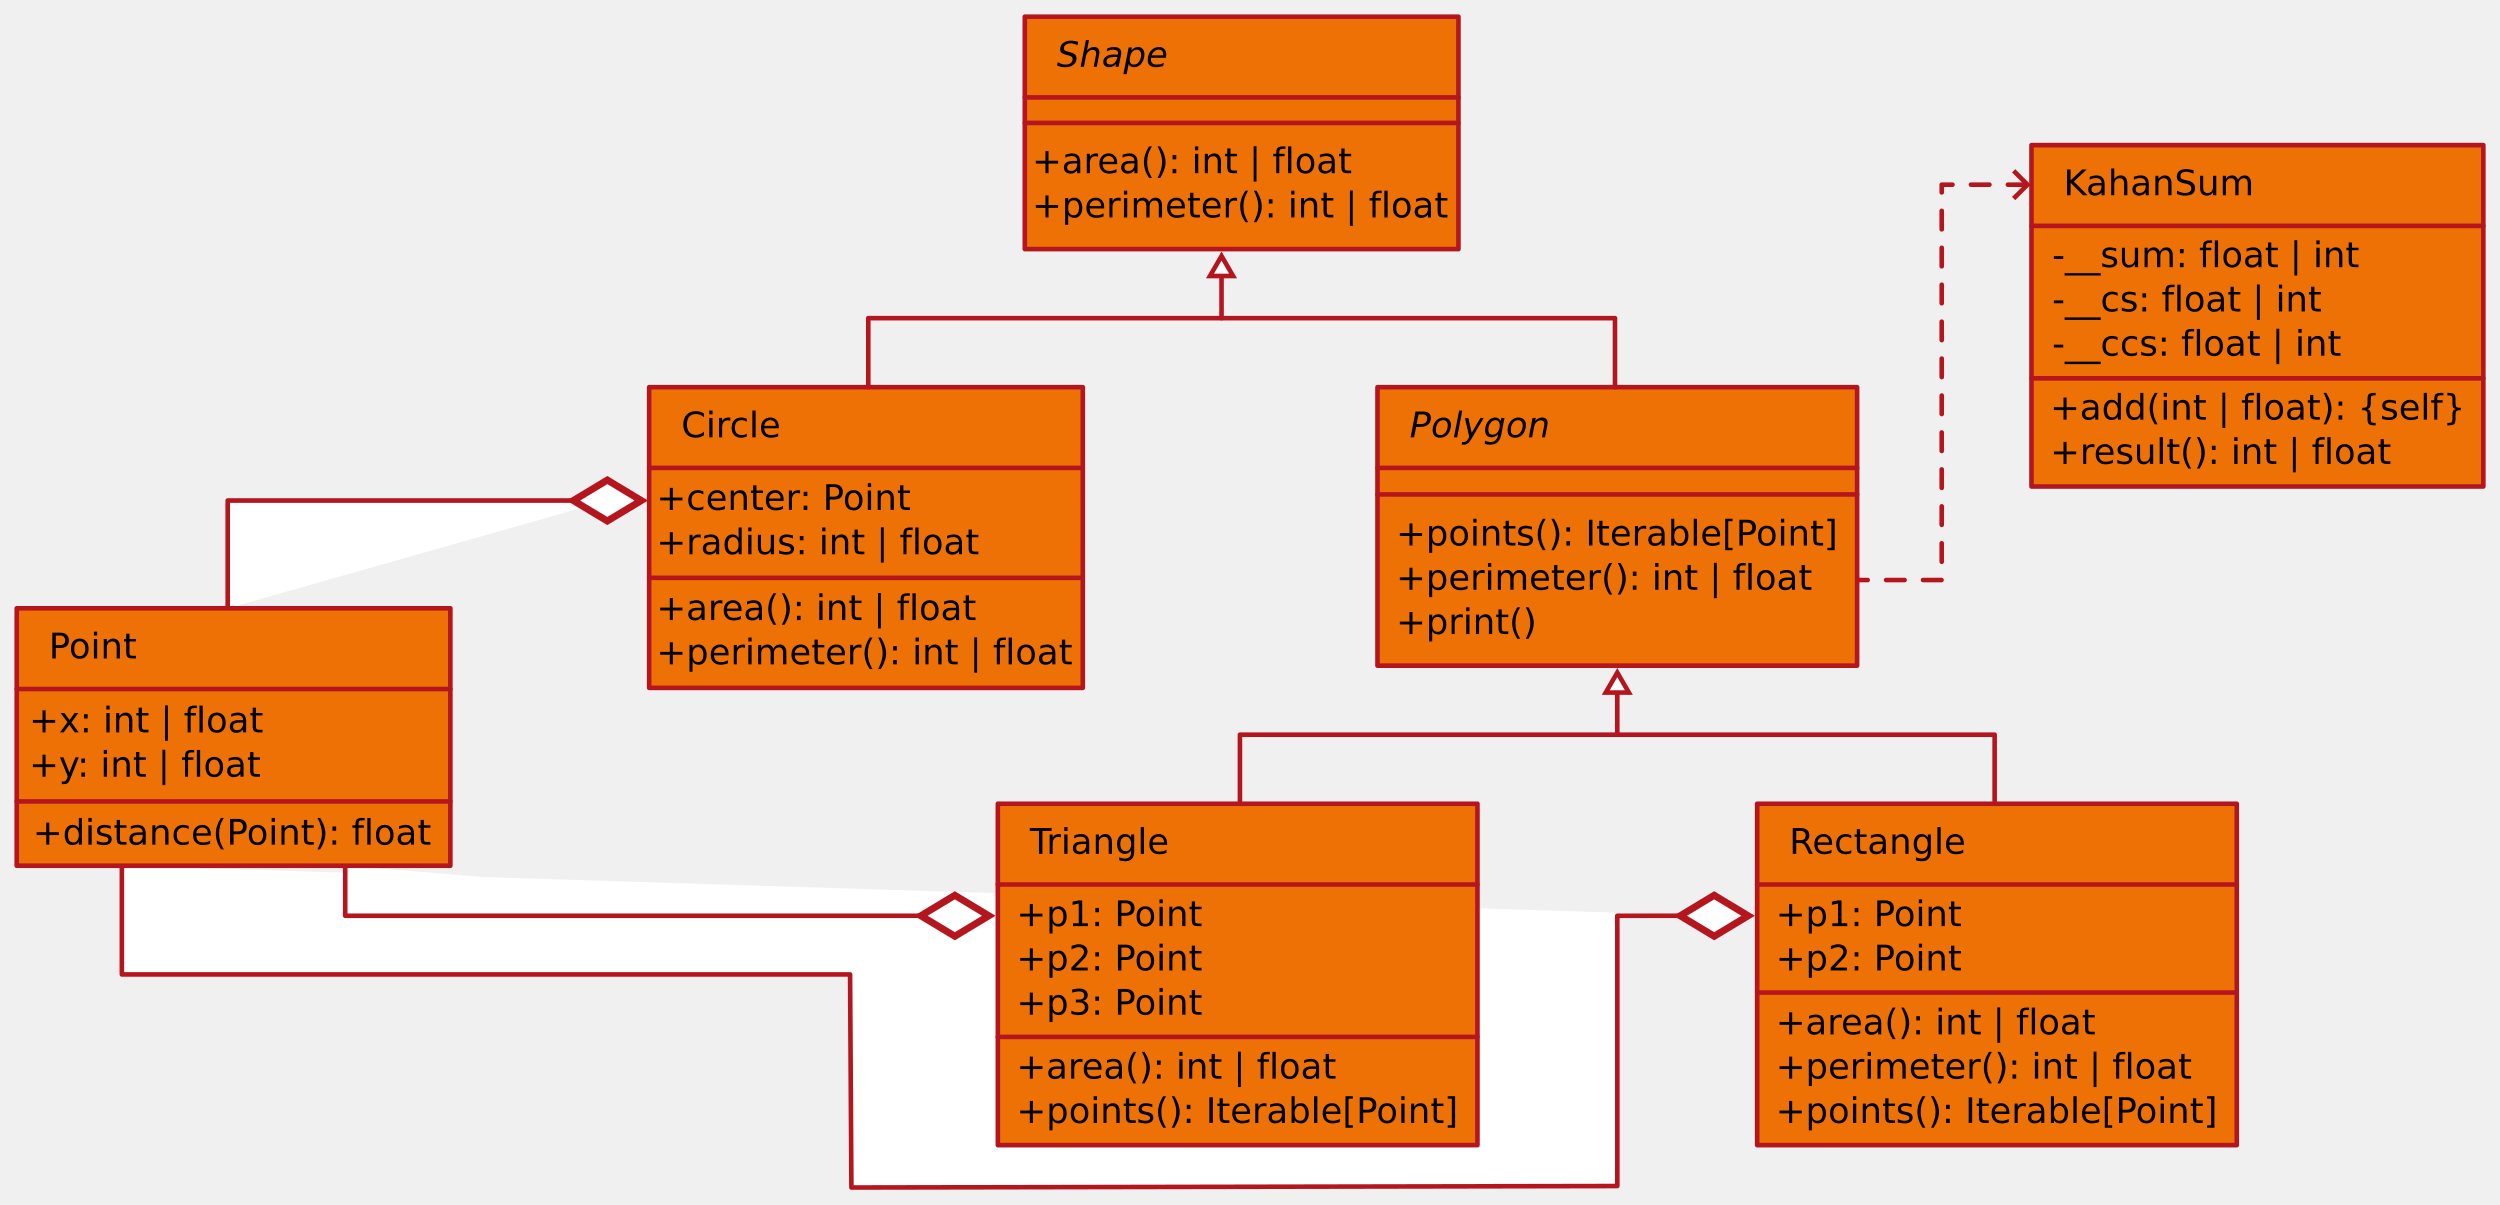
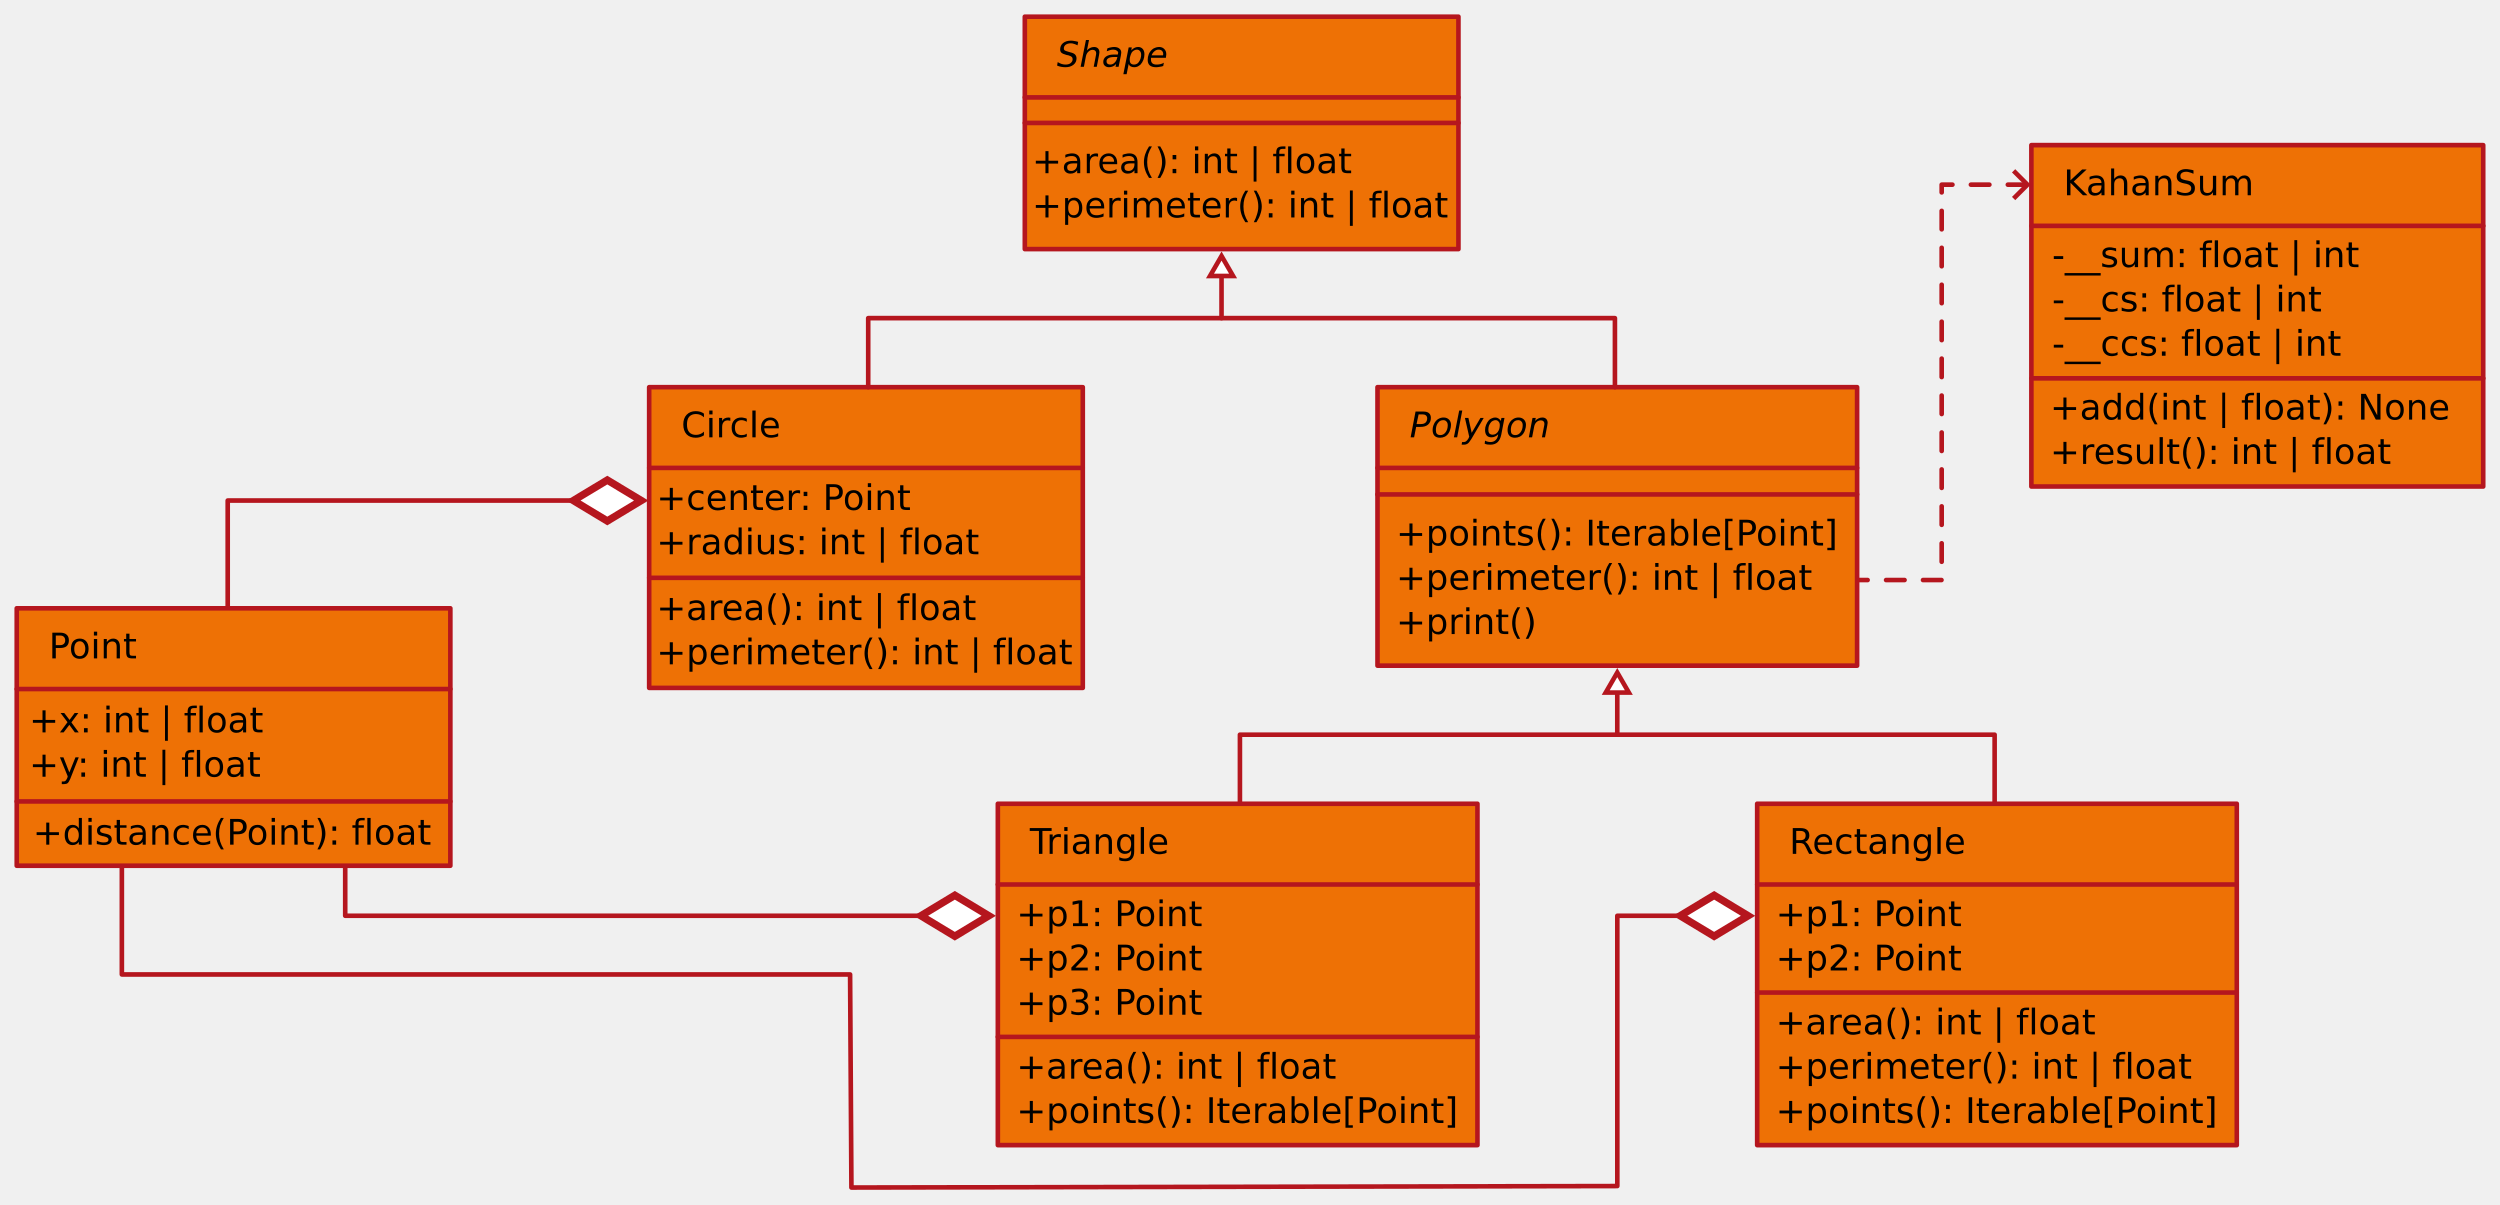
<svg xmlns="http://www.w3.org/2000/svg" width="191pt" height="92pt" version="1.1" viewBox="0 0 191 92">
  <defs>
-     <marker id="e" overflow="visible" markerHeight="10.637" markerWidth="17.637" orient="auto" preserveAspectRatio="none" viewBox="0 0 7.637 7.637">
-       <path transform="scale(.45)" d="m0-7.071-7.071 7.071 7.071 7.071 7.071-7.071z" fill="context-fill" fill-rule="evenodd" stroke="context-stroke" stroke-width="2" />
-     </marker>
    <marker id="h" overflow="visible" markerHeight="6.733" markerWidth="5.824" orient="auto-start-reverse" preserveAspectRatio="xMidYMid" viewBox="0 0 5.824 6.733">
      <path transform="scale(.5)" d="m5.77 0-8.65 5v-10z" fill="context-fill" fill-rule="evenodd" stroke="context-stroke" stroke-width="2" />
    </marker>
    <marker id="d" overflow="visible" markerHeight="6.707" markerWidth="4.061" orient="auto-start-reverse" preserveAspectRatio="xMidYMid" viewBox="0 0 4.061 6.707">
      <path transform="rotate(180 .125 0)" d="m3-3-3 3 3 3" fill="none" stroke="context-stroke" />
    </marker>
    <marker id="a" overflow="visible" markerHeight="6.733" markerWidth="5.824" orient="auto-start-reverse" preserveAspectRatio="xMidYMid" viewBox="0 0 5.824 6.733">
      <path transform="scale(.5)" d="m5.77 0-8.65 5v-10z" fill="context-fill" fill-rule="evenodd" stroke="context-stroke" stroke-width="2" />
    </marker>
-     <marker id="b" overflow="visible" markerHeight="10.637" markerWidth="17.637" orient="auto" preserveAspectRatio="none" viewBox="0 0 7.637 7.637">
-       <path transform="scale(.45)" d="m0-7.071-7.071 7.071 7.071 7.071 7.071-7.071z" fill="context-fill" fill-rule="evenodd" stroke="context-stroke" stroke-width="2" />
-     </marker>
-     <marker id="c" overflow="visible" markerHeight="10.637" markerWidth="17.637" orient="auto" preserveAspectRatio="none" viewBox="0 0 7.637 7.637">
-       <path transform="scale(.45)" d="m0-7.071-7.071 7.071 7.071 7.071 7.071-7.071z" fill="context-fill" fill-rule="evenodd" stroke="context-stroke" stroke-width="2" />
-     </marker>
  </defs>
-   <g transform="translate(93.325 7.7882)" stroke-width=".353">
-     <path d="m61.488 6.321h-6.465v30.206h-6.465" fill="none" marker-start="url(#d)" stroke="#b5161e" stroke-dasharray="1.411, 1.411" stroke-linecap="round" stroke-linejoin="round" />
-     <text x="63.212" y="55.834" font-family="'DejaVu Sans'" font-size="4.233px">
-       <tspan x="63.212" y="55.834" font-family="'DejaVu Sans'" stroke-width=".353" />
+   <path d="m154.81 14.109h-6.465v30.206h-6.465" fill="none" marker-start="url(#d)" stroke="#b5161e" stroke-dasharray="1.411, 1.411" stroke-linecap="round" stroke-linejoin="round" stroke-width=".353" />
+   <text x="156.537" y="63.622" font-family="'DejaVu Sans'" font-size="4.233px" stroke-width=".353">
+     <tspan x="156.537" y="63.622" font-family="'DejaVu Sans'" stroke-width=".353" />
+   </text>
+   <text x="213.429" y="5.883" font-family="'DejaVu Sans'" font-size="2.469px" stroke-width=".353">
+     <tspan x="213.429" y="5.883" font-family="'DejaVu Sans'" font-size="2.469px" stroke-width=".353" />
+   </text>
+   <g transform="translate(37.93,-2.3328)" stroke-width=".353">
+     <path d="m56.923 21.364h16.572v-17.757h-33.129v17.757z" fill="#ee7105" stroke="#b5161e" stroke-linejoin="round" stroke-miterlimit="10" />
+     <text x="42.818" y="7.437" font-family="'DejaVu Sans'" font-size="2.707px">
+       <tspan x="42.818" y="7.437" font-family="'DejaVu Sans'" font-style="oblique" stroke-width=".353">Shape</tspan>
    </text>
-     <text x="120.104" y="-1.905" font-family="'DejaVu Sans'" font-size="2.469px">
-       <tspan x="120.104" y="-1.905" font-family="'DejaVu Sans'" font-size="2.469px" stroke-width=".353" />
+     <text x="40.926" y="15.567" font-family="'DejaVu Sans'" font-size="2.707px">
+       <tspan x="40.926" y="15.567">
+         <tspan x="40.926" y="15.567" font-family="'DejaVu Sans'" stroke-width=".353">+area(): int | float</tspan>
+       </tspan>
+       <tspan x="40.926" y="18.951">+perimeter(): int | float</tspan>
    </text>
-     <g transform="translate(-55.395 -10.121)">
-       <path d="m56.923 21.364h16.572v-17.757h-33.129v17.757z" fill="#ee7105" stroke="#b5161e" stroke-linejoin="round" stroke-miterlimit="10" />
-       <text x="42.818" y="7.437" font-family="'DejaVu Sans'" font-size="2.707px">
-         <tspan x="42.818" y="7.437" font-family="'DejaVu Sans'" font-style="oblique" stroke-width=".353">Shape</tspan>
-       </text>
-       <text x="40.926" y="15.567" font-family="'DejaVu Sans'" font-size="2.707px">
-         <tspan x="40.926" y="15.567">
-           <tspan x="40.926" y="15.567" font-family="'DejaVu Sans'" stroke-width=".353">+area(): int | float</tspan>
-         </tspan>
-         <tspan x="40.926" y="18.951">+perimeter(): int | float</tspan>
-       </text>
-       <path d="m73.492 9.774h-33.124" fill="none" stroke="#b5161e" stroke-linecap="round" stroke-linejoin="round" />
-       <path d="m73.492 11.725h-33.124" fill="none" stroke="#b5161e" stroke-linecap="round" stroke-linejoin="round" />
-     </g>
-     <g transform="translate(9.6838 -5.6508)">
-       <path d="m49.55 85.351h18.33v-26.082h-36.642v26.082z" fill="#ee7105" stroke="#b5161e" stroke-linejoin="round" stroke-miterlimit="10" />
-       <text x="33.69" y="63.1" font-family="'DejaVu Sans'" font-size="2.707px">
-         <tspan x="33.69" y="63.1" font-family="'DejaVu Sans'" stroke-width=".353">Rectangle</tspan>
-       </text>
-       <text x="32.665" y="68.621" font-family="'DejaVu Sans'" font-size="2.707px">
-         <tspan x="32.665" y="68.621">+p1: Point</tspan>
-         <tspan x="32.665" y="72.005">+p2: Point</tspan>
-       </text>
-       <path d="m67.877 65.437h-36.637" fill="none" stroke="#b5161e" stroke-linecap="round" stroke-linejoin="round" />
-       <path d="m67.877 73.696h-36.637" fill="none" stroke="#b5161e" stroke-linecap="round" stroke-linejoin="round" />
-       <text x="32.665" y="76.893" font-family="'DejaVu Sans'" font-size="2.707px">
-         <tspan x="32.665" y="76.893">
-           <tspan x="32.665" y="76.893" font-family="'DejaVu Sans'" stroke-width=".353">+area(): int | float</tspan>
-         </tspan>
-         <tspan x="32.665" y="80.276">+perimeter(): int | float</tspan>
-         <tspan x="32.665" y="83.66">+points(): Iterable[Point]</tspan>
-       </text>
-     </g>
-     <g transform="translate(148.42 -53.067)">
-       <path d="m-69.286 82.449h17.268v-26.082h-34.521v26.082z" fill="#ee7105" stroke="#b5161e" stroke-linejoin="round" stroke-miterlimit="10" />
-       <text x="-84.087" y="60.198" font-family="'DejaVu Sans'" font-size="2.707px">
-         <tspan x="-84.087" y="60.198" font-family="'DejaVu Sans'" stroke-width=".353">KahanSum</tspan>
-       </text>
-       <text x="-84.956" y="65.691" font-family="'DejaVu Sans'" font-size="2.707px">
-         <tspan x="-84.956" y="65.691">-__sum: float | int</tspan>
-         <tspan x="-84.956" y="69.075">-__cs: float | int</tspan>
-         <tspan x="-84.956" y="72.459">-__ccs: float | int</tspan>
-       </text>
-       <path d="m-52.02 62.535h-34.516" fill="none" stroke="#b5161e" stroke-linecap="round" stroke-linejoin="round" />
-       <path d="m-52.02 74.184h-34.516" fill="none" stroke="#b5161e" stroke-linecap="round" stroke-linejoin="round" />
-       <text x="-85.111" y="77.34" font-family="'DejaVu Sans'" font-size="2.707px">
-         <tspan x="-85.111" y="77.34">
-           <tspan x="-85.111" y="77.34" font-family="'DejaVu Sans'" stroke-width=".353">+add(int | float): {self}</tspan>
-         </tspan>
-         <tspan x="-85.111" y="80.724">+result(): int | float</tspan>
-       </text>
-     </g>
-     <g transform="translate(-44.989 -4.7941)">
-       <path d="m17.817 49.56h16.572v-22.973h-33.129v22.973z" fill="#ee7105" stroke="#b5161e" stroke-linejoin="round" stroke-miterlimit="10" />
-       <text x="3.712" y="30.417" font-family="'DejaVu Sans'" font-size="2.707px">
-         <tspan x="3.712" y="30.417" font-family="'DejaVu Sans'" stroke-width=".353">Circle</tspan>
-       </text>
-       <text x="1.82" y="35.97" font-family="'DejaVu Sans'" font-size="2.707px">
-         <tspan x="1.82" y="35.97">+center: Point</tspan>
-         <tspan x="1.82" y="39.354">+radius: int | float</tspan>
-       </text>
-       <path d="m34.386 32.754h-33.124" fill="none" stroke="#b5161e" stroke-linecap="round" stroke-linejoin="round" />
-       <path d="m34.386 41.151h-33.124" fill="none" stroke="#b5161e" stroke-linecap="round" stroke-linejoin="round" />
-       <text x="1.82" y="44.379" font-family="'DejaVu Sans'" font-size="2.707px">
-         <tspan x="1.82" y="44.379">
-           <tspan x="1.82" y="44.379" font-family="'DejaVu Sans'" stroke-width=".353">+area(): int | float</tspan>
-         </tspan>
-         <tspan x="1.82" y="47.763">+perimeter(): int | float</tspan>
-       </text>
-     </g>
-     <g transform="translate(-43.28 -9.1689)">
-       <path d="m73.508 52.237h18.33v-21.276h-36.642v21.276z" fill="#ee7105" stroke="#b5161e" stroke-linejoin="round" stroke-miterlimit="10" />
-       <text x="57.647" y="34.792" font-family="'DejaVu Sans'" font-size="2.707px">
-         <tspan x="57.647" y="34.792" font-family="'DejaVu Sans'" font-style="oblique" stroke-width=".353">Polygon</tspan>
-       </text>
-       <path d="m91.835 37.129h-36.637" fill="none" stroke="#b5161e" stroke-linecap="round" stroke-linejoin="round" />
-       <path d="m91.835 39.154h-36.637" fill="none" stroke="#b5161e" stroke-linecap="round" stroke-linejoin="round" />
-       <text x="56.623" y="43.059" font-family="'DejaVu Sans'" font-size="2.707px">
-         <tspan x="56.623" y="43.059">
-           <tspan x="56.623" y="43.059" font-family="'DejaVu Sans'" stroke-width=".353">+points(): Iterable[Point]</tspan>
-         </tspan>
-         <tspan x="56.623" y="46.442">+perimeter(): int | float</tspan>
-         <tspan x="56.623" y="49.826">+print()</tspan>
-       </text>
-     </g>
-     <path d="m30.236 48.343v-3.728" fill="#fff" marker-end="url(#h)" stroke="#b5161e" stroke-linecap="round" stroke-linejoin="round" />
-     <path d="m59.066 53.618v-5.275h-57.66v5.275" fill="none" stroke="#b5161e" stroke-linecap="round" stroke-linejoin="round" />
-     <path d="m-4.5303e-8 16.518v-3.728" fill="#fff" marker-end="url(#a)" stroke="#b5161e" stroke-linecap="round" stroke-linejoin="round" />
-     <path d="m30.06 21.793v-5.275h-57.049v5.275" fill="none" stroke="#b5161e" stroke-linecap="round" stroke-linejoin="round" />
-     <path d="m37.637 62.177h-7.4v20.648l-58.515 0.113-0.101-16.278h-55.636v-8.306" fill="#fff" marker-start="url(#b)" stroke="#b5161e" stroke-linecap="round" stroke-linejoin="round" />
-     <path d="m-46.927 30.453h-29v8.233" fill="#fff" marker-start="url(#e)" stroke="#b5161e" stroke-linecap="round" stroke-linejoin="round" />
-     <path d="m-20.376 62.177h-46.575v-3.823" fill="#fff" marker-start="url(#c)" stroke="#b5161e" stroke-linecap="round" stroke-linejoin="round" />
-     <g transform="translate(-.76573 -1.6975)">
-       <path d="m1.988 81.398h18.33v-26.082h-36.642v26.082z" fill="#ee7105" stroke="#b5161e" stroke-linejoin="round" stroke-miterlimit="10" />
-       <text x="-13.873" y="59.147" font-family="'DejaVu Sans'" font-size="2.707px">
-         <tspan x="-13.873" y="59.147" font-family="'DejaVu Sans'" stroke-width=".353">Triangle</tspan>
-       </text>
-       <text x="-14.898" y="64.668" font-family="'DejaVu Sans'" font-size="2.707px">
-         <tspan x="-14.898" y="64.668">+p1: Point</tspan>
-         <tspan x="-14.898" y="68.052">+p2: Point</tspan>
-         <tspan x="-14.898" y="71.436">+p3: Point</tspan>
-       </text>
-       <path d="m20.315 61.484h-36.637" fill="none" stroke="#b5161e" stroke-linecap="round" stroke-linejoin="round" />
-       <path d="m20.315 73.127h-36.637" fill="none" stroke="#b5161e" stroke-linecap="round" stroke-linejoin="round" />
-       <text x="-14.898" y="76.323" font-family="'DejaVu Sans'" font-size="2.707px">
-         <tspan x="-14.898" y="76.323">
-           <tspan x="-14.898" y="76.323" font-family="'DejaVu Sans'" stroke-width=".353">+area(): int | float</tspan>
-         </tspan>
-         <tspan x="-14.898" y="79.707">+points(): Iterable[Point]</tspan>
-       </text>
-     </g>
-     <g transform="translate(-93.933 40.645)">
-       <path d="m18.443 17.709h16.572v-19.668h-33.129v19.668z" fill="#ee7105" stroke="#b5161e" stroke-linejoin="round" stroke-miterlimit="10" />
-       <text x="4.338" y="1.872" font-family="'DejaVu Sans'" font-size="2.707px">
-         <tspan x="4.338" y="1.872" font-family="'DejaVu Sans'" stroke-width=".353">Point</tspan>
-       </text>
-       <text x="3.126" y="16.103" font-family="'DejaVu Sans'" font-size="2.707px">
-         <tspan x="3.126" y="16.103">+distance(Point): float</tspan>
-       </text>
-       <text x="2.838" y="7.526" font-family="'DejaVu Sans'" font-size="2.707px">
-         <tspan x="2.838" y="7.526">+x: int | float</tspan>
-         <tspan x="2.838" y="10.91">+y: int | float</tspan>
-       </text>
-       <path d="m35.012 4.209h-33.124" fill="none" stroke="#b5161e" stroke-linecap="round" stroke-linejoin="round" />
-       <path d="m35.012 12.797h-33.124" fill="none" stroke="#b5161e" stroke-linecap="round" stroke-linejoin="round" />
-     </g>
+     <path d="m73.492 9.774h-33.124" fill="none" stroke="#b5161e" stroke-linecap="round" stroke-linejoin="round" />
+     <path d="m73.492 11.725h-33.124" fill="none" stroke="#b5161e" stroke-linecap="round" stroke-linejoin="round" />
+   </g>
+   <g transform="translate(103.01 2.1374)" stroke-width=".353">
+     <path d="m49.55 85.351h18.33v-26.082h-36.642v26.082z" fill="#ee7105" stroke="#b5161e" stroke-linejoin="round" stroke-miterlimit="10" />
+     <text x="33.69" y="63.1" font-family="'DejaVu Sans'" font-size="2.707px">
+       <tspan x="33.69" y="63.1" font-family="'DejaVu Sans'" stroke-width=".353">Rectangle</tspan>
+     </text>
+     <text x="32.665" y="68.621" font-family="'DejaVu Sans'" font-size="2.707px">
+       <tspan x="32.665" y="68.621">+p1: Point</tspan>
+       <tspan x="32.665" y="72.005">+p2: Point</tspan>
+     </text>
+     <path d="m67.877 65.437h-36.637" fill="none" stroke="#b5161e" stroke-linecap="round" stroke-linejoin="round" />
+     <path d="m67.877 73.696h-36.637" fill="none" stroke="#b5161e" stroke-linecap="round" stroke-linejoin="round" />
+     <text x="32.665" y="76.893" font-family="'DejaVu Sans'" font-size="2.707px">
+       <tspan x="32.665" y="76.893">
+         <tspan x="32.665" y="76.893" font-family="'DejaVu Sans'" stroke-width=".353">+area(): int | float</tspan>
+       </tspan>
+       <tspan x="32.665" y="80.276">+perimeter(): int | float</tspan>
+       <tspan x="32.665" y="83.66">+points(): Iterable[Point]</tspan>
+     </text>
+   </g>
+   <path d="m172.45 37.17h17.268v-26.082h-34.521v26.082z" fill="#ee7105" stroke="#b5161e" stroke-linejoin="round" stroke-miterlimit="10" stroke-width=".353" />
+   <text x="157.653" y="14.919" font-family="'DejaVu Sans'" font-size="2.707px" stroke-width=".353">
+     <tspan x="157.653" y="14.919" font-family="'DejaVu Sans'" stroke-width=".353">KahanSum</tspan>
+   </text>
+   <text x="156.784" y="20.412" font-family="'DejaVu Sans'" font-size="2.707px" stroke-width=".353">
+     <tspan x="156.784" y="20.412">-__sum: float | int</tspan>
+     <tspan x="156.784" y="23.796">-__cs: float | int</tspan>
+     <tspan x="156.784" y="27.18">-__ccs: float | int</tspan>
+   </text>
+   <path d="m189.72 17.256h-34.516" fill="none" stroke="#b5161e" stroke-linecap="round" stroke-linejoin="round" stroke-width=".353" />
+   <path d="m189.72 28.905h-34.516" fill="none" stroke="#b5161e" stroke-linecap="round" stroke-linejoin="round" stroke-width=".353" />
+   <g transform="translate(48.336,2.9941)" stroke-width=".353">
+     <path d="m17.817 49.56h16.572v-22.973h-33.129v22.973z" fill="#ee7105" stroke="#b5161e" stroke-linejoin="round" stroke-miterlimit="10" />
+     <text x="3.712" y="30.417" font-family="'DejaVu Sans'" font-size="2.707px">
+       <tspan x="3.712" y="30.417" font-family="'DejaVu Sans'" stroke-width=".353">Circle</tspan>
+     </text>
+     <text x="1.82" y="35.97" font-family="'DejaVu Sans'" font-size="2.707px">
+       <tspan x="1.82" y="35.97">+center: Point</tspan>
+       <tspan x="1.82" y="39.354">+radius: int | float</tspan>
+     </text>
+     <path d="m34.386 32.754h-33.124" fill="none" stroke="#b5161e" stroke-linecap="round" stroke-linejoin="round" />
+     <path d="m34.386 41.151h-33.124" fill="none" stroke="#b5161e" stroke-linecap="round" stroke-linejoin="round" />
+     <text x="1.82" y="44.379" font-family="'DejaVu Sans'" font-size="2.707px">
+       <tspan x="1.82" y="44.379">
+         <tspan x="1.82" y="44.379" font-family="'DejaVu Sans'" stroke-width=".353">+area(): int | float</tspan>
+       </tspan>
+       <tspan x="1.82" y="47.763">+perimeter(): int | float</tspan>
+     </text>
+   </g>
+   <g transform="translate(50.045,-1.3807)" stroke-width=".353">
+     <path d="m73.508 52.237h18.33v-21.276h-36.642v21.276z" fill="#ee7105" stroke="#b5161e" stroke-linejoin="round" stroke-miterlimit="10" />
+     <text x="57.647" y="34.792" font-family="'DejaVu Sans'" font-size="2.707px">
+       <tspan x="57.647" y="34.792" font-family="'DejaVu Sans'" font-style="oblique" stroke-width=".353">Polygon</tspan>
+     </text>
+     <path d="m91.835 37.129h-36.637" fill="none" stroke="#b5161e" stroke-linecap="round" stroke-linejoin="round" />
+     <path d="m91.835 39.154h-36.637" fill="none" stroke="#b5161e" stroke-linecap="round" stroke-linejoin="round" />
+     <text x="56.623" y="43.059" font-family="'DejaVu Sans'" font-size="2.707px">
+       <tspan x="56.623" y="43.059">
+         <tspan x="56.623" y="43.059" font-family="'DejaVu Sans'" stroke-width=".353">+points(): Iterable[Point]</tspan>
+       </tspan>
+       <tspan x="56.623" y="46.442">+perimeter(): int | float</tspan>
+       <tspan x="56.623" y="49.826">+print()</tspan>
+     </text>
+   </g>
+   <path d="m123.56 56.131v-3.728" fill="#fff" marker-end="url(#h)" stroke="#b5161e" stroke-linecap="round" stroke-linejoin="round" stroke-width=".353" />
+   <path d="m152.39 61.406v-5.275h-57.66v5.275" fill="none" stroke="#b5161e" stroke-linecap="round" stroke-linejoin="round" stroke-width=".353" />
+   <path d="m93.325 24.306v-3.728" fill="#fff" marker-end="url(#a)" stroke="#b5161e" stroke-linecap="round" stroke-linejoin="round" stroke-width=".353" />
+   <path d="m123.38 29.581v-5.275h-57.049v5.275" fill="none" stroke="#b5161e" stroke-linecap="round" stroke-linejoin="round" stroke-width=".353" />
+   <path d="m9.31 65.967a0.176 0.176 0 0 0-0.178 0.176v8.305a0.176 0.176 0 0 0 0.178 0.178h55.461l0.1 16.102a0.176 0.176 0 0 0 0.176 0.176l58.516-0.113a0.176 0.176 0 0 0 0.176-0.176v-20.473h7.225a0.176 0.176 0 0 0 0.176-0.176 0.176 0.176 0 0 0-0.176-0.176h-7.4a0.176 0.176 0 0 0-0.178 0.176v20.473l-58.162 0.111-0.1-16.102a0.176 0.176 0 0 0-0.178-0.176h-55.459v-8.129a0.176 0.176 0 0 0-0.176-0.176z" color="#000000" fill="#b5161e" stroke-linecap="round" stroke-linejoin="round" style="-inkscape-stroke:none" />
+   <g fill-rule="evenodd">
+     <path d="m130.96 71.529 2.592-1.564-2.592-1.564-2.592 1.564z" color="#000000" fill="#fff" stroke-width=".569" style="-inkscape-stroke:none" />
+     <path d="m130.96 68.068-3.144 1.897 3.144 1.897 0.146-0.088 2.996-1.809zm0 0.666 2.041 1.23-2.043 1.23-2.041-1.23z" color="#000000" fill="#b5161e" style="-inkscape-stroke:none" />
+   </g>
+   <path d="m17.398 38.064a0.176 0.176 0 0 0-0.178 0.176v8.234a0.176 0.176 0 0 0 0.178 0.176 0.176 0.176 0 0 0 0.176-0.176v-8.057h28.824a0.176 0.176 0 0 0 0.176-0.178 0.176 0.176 0 0 0-0.176-0.176z" color="#000000" fill="#b5161e" stroke-linecap="round" stroke-linejoin="round" style="-inkscape-stroke:none" />
+   <g fill-rule="evenodd">
+     <path d="m46.398 39.805 2.592-1.564-2.592-1.564-2.592 1.564z" color="#000000" fill="#fff" stroke-width=".569" style="-inkscape-stroke:none" />
+     <path d="m46.398 36.346-3.144 1.895 3.144 1.897 0.146-0.088 2.996-1.809zm0 0.664 2.041 1.23-2.041 1.232-2.043-1.232z" color="#000000" fill="#b5161e" style="-inkscape-stroke:none" />
+   </g>
+   <path d="m26.373 65.965a0.176 0.176 0 0 0-0.176 0.178v3.822a0.176 0.176 0 0 0 0.176 0.176h46.576a0.176 0.176 0 0 0 0.176-0.176 0.176 0.176 0 0 0-0.176-0.176h-46.398v-3.647a0.176 0.176 0 0 0-0.178-0.178z" color="#000000" fill="#b5161e" stroke-linecap="round" stroke-linejoin="round" style="-inkscape-stroke:none" />
+   <g fill-rule="evenodd">
+     <path d="m72.949 71.529 2.592-1.564-2.592-1.564-2.592 1.564z" color="#000000" fill="#fff" stroke-width=".569" style="-inkscape-stroke:none" />
+     <path d="m72.949 68.068-3.144 1.897 3.144 1.897 0.146-0.088 2.998-1.809zm0 0.666 2.041 1.23-2.041 1.232-2.041-1.232z" color="#000000" fill="#b5161e" style="-inkscape-stroke:none" />
+   </g>
+   <g transform="translate(92.559 6.0907)" stroke-width=".353">
+     <path d="m1.988 81.398h18.33v-26.082h-36.642v26.082z" fill="#ee7105" stroke="#b5161e" stroke-linejoin="round" stroke-miterlimit="10" />
+     <text x="-13.873" y="59.147" font-family="'DejaVu Sans'" font-size="2.707px">
+       <tspan x="-13.873" y="59.147" font-family="'DejaVu Sans'" stroke-width=".353">Triangle</tspan>
+     </text>
+     <text x="-14.898" y="64.668" font-family="'DejaVu Sans'" font-size="2.707px">
+       <tspan x="-14.898" y="64.668">+p1: Point</tspan>
+       <tspan x="-14.898" y="68.052">+p2: Point</tspan>
+       <tspan x="-14.898" y="71.436">+p3: Point</tspan>
+     </text>
+     <path d="m20.315 61.484h-36.637" fill="none" stroke="#b5161e" stroke-linecap="round" stroke-linejoin="round" />
+     <path d="m20.315 73.127h-36.637" fill="none" stroke="#b5161e" stroke-linecap="round" stroke-linejoin="round" />
+     <text x="-14.898" y="76.323" font-family="'DejaVu Sans'" font-size="2.707px">
+       <tspan x="-14.898" y="76.323">
+         <tspan x="-14.898" y="76.323" font-family="'DejaVu Sans'" stroke-width=".353">+area(): int | float</tspan>
+       </tspan>
+       <tspan x="-14.898" y="79.707">+points(): Iterable[Point]</tspan>
+     </text>
+   </g>
+   <g transform="translate(-.608 48.433)" stroke-width=".353">
+     <path d="m18.443 17.709h16.572v-19.668h-33.129v19.668z" fill="#ee7105" stroke="#b5161e" stroke-linejoin="round" stroke-miterlimit="10" />
+     <text x="4.338" y="1.872" font-family="'DejaVu Sans'" font-size="2.707px">
+       <tspan x="4.338" y="1.872" font-family="'DejaVu Sans'" stroke-width=".353">Point</tspan>
+     </text>
+     <text x="3.126" y="16.103" font-family="'DejaVu Sans'" font-size="2.707px">
+       <tspan x="3.126" y="16.103">+distance(Point): float</tspan>
+     </text>
+     <text x="2.838" y="7.526" font-family="'DejaVu Sans'" font-size="2.707px">
+       <tspan x="2.838" y="7.526">+x: int | float</tspan>
+       <tspan x="2.838" y="10.91">+y: int | float</tspan>
+     </text>
+     <path d="m35.012 4.209h-33.124" fill="none" stroke="#b5161e" stroke-linecap="round" stroke-linejoin="round" />
+     <path d="m35.012 12.797h-33.124" fill="none" stroke="#b5161e" stroke-linecap="round" stroke-linejoin="round" />
+   </g>
+   <g font-family="'DejaVu Sans'" font-size="2.707px" stroke-width=".353">
+     <text x="156.629" y="35.445" style="font-variant-caps:normal;font-variant-east-asian:normal;font-variant-ligatures:normal;font-variant-numeric:normal">
+       <tspan x="156.629" y="35.445">+result(): int | float</tspan>
+     </text>
+     <text x="156.629" y="32.061" style="font-variant-caps:normal;font-variant-east-asian:normal;font-variant-ligatures:normal;font-variant-numeric:normal">
+       <tspan x="156.629" y="32.061">+add(int | float): None</tspan>
+     </text>
  </g>
</svg>
